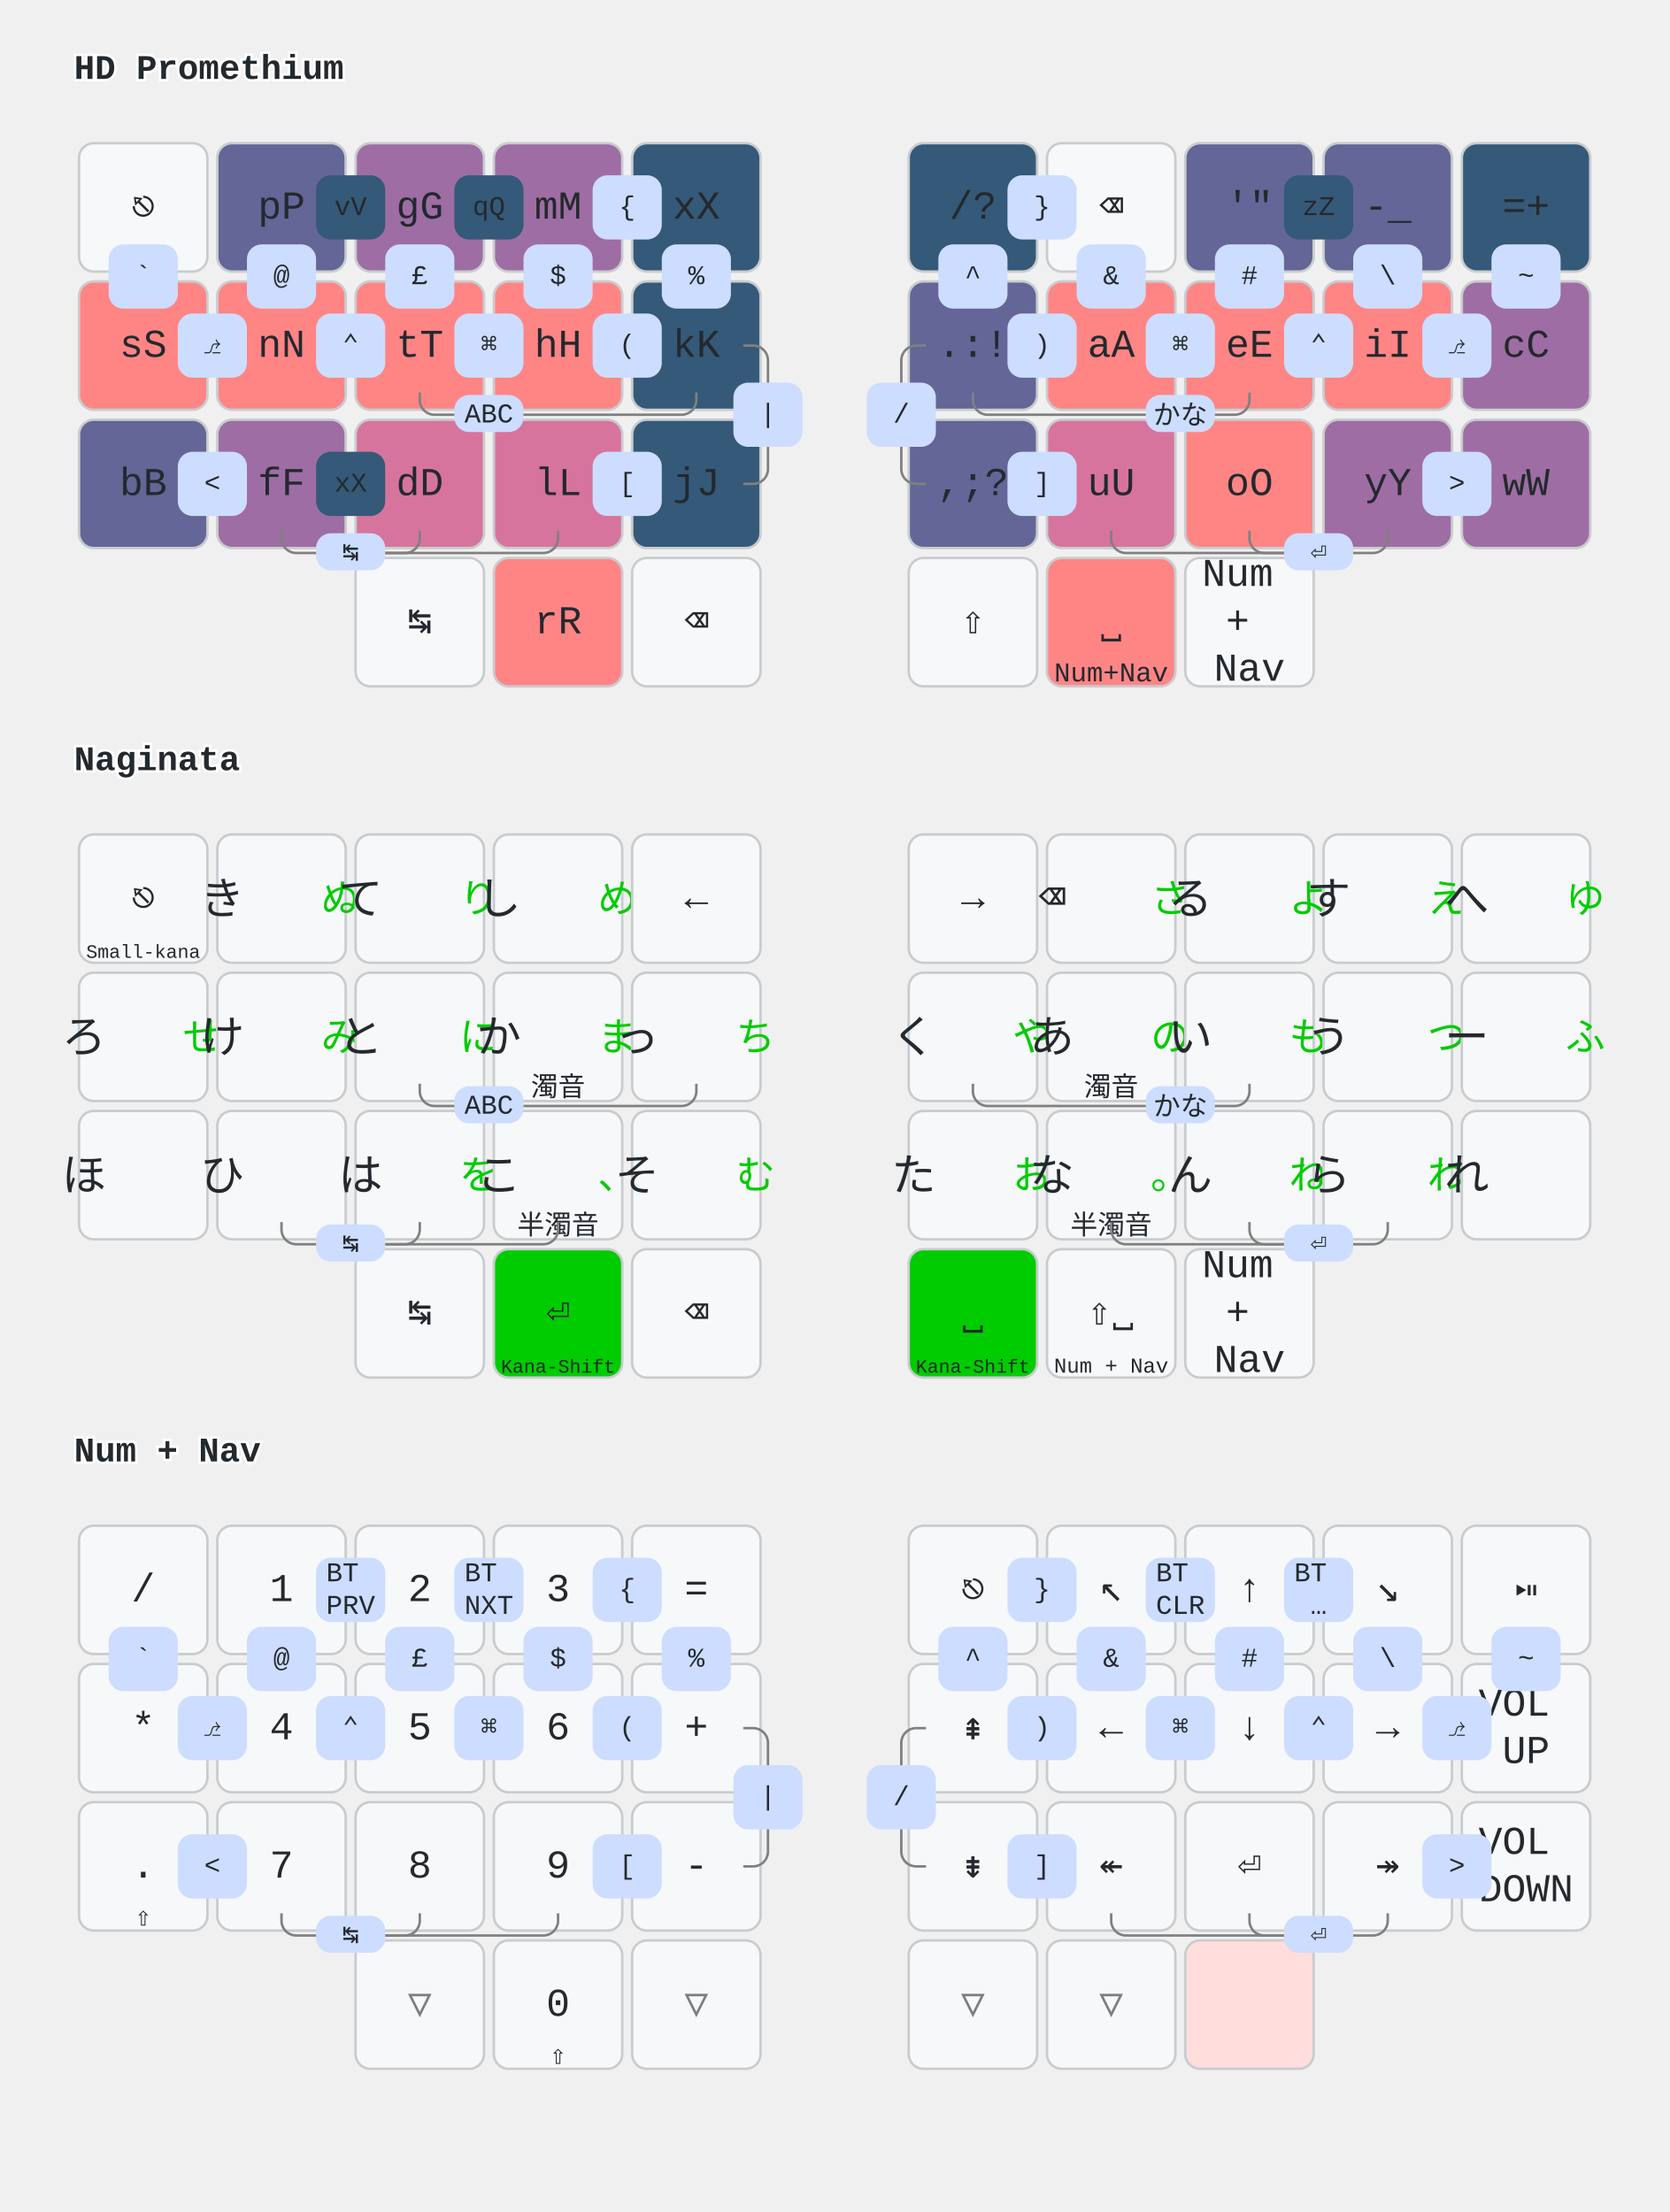
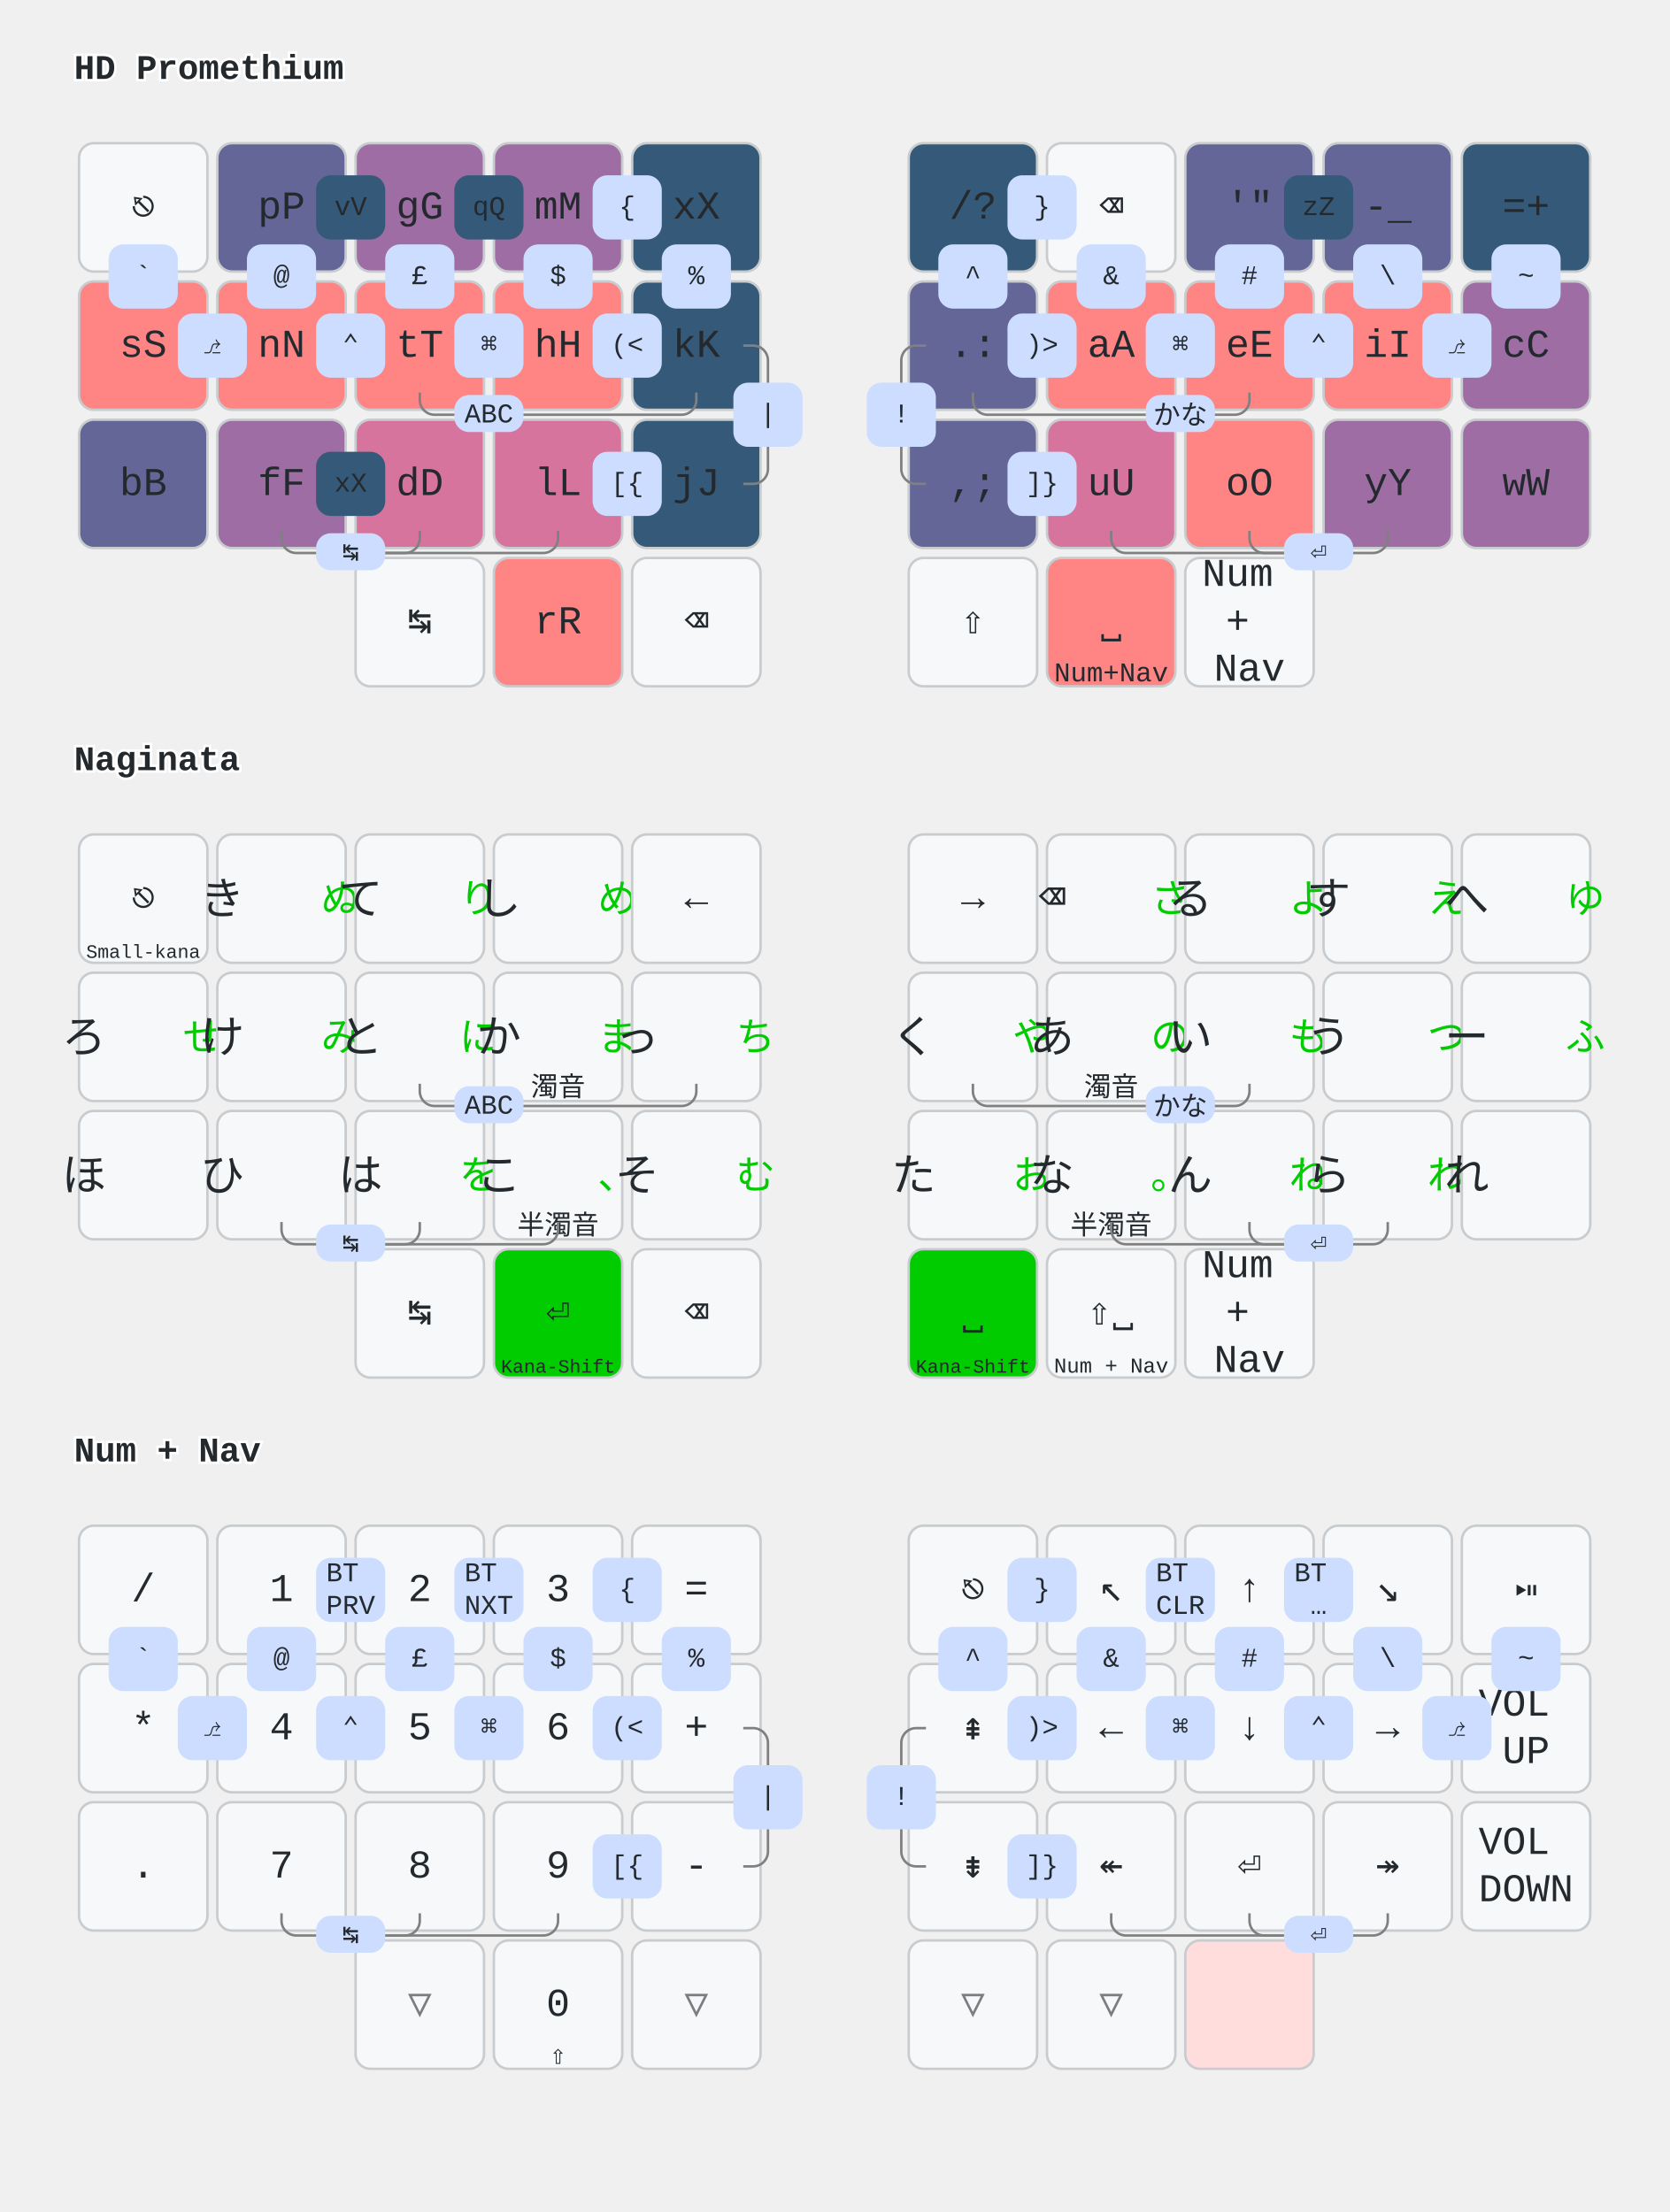
<svg xmlns="http://www.w3.org/2000/svg" width="676" height="896" viewBox="0 0 676 896" class="keymap">
  <style>/* inherit to force styles through use tags*/
svg path {
    fill: inherit;
}
/* font and background color specifications */
svg.keymap {
    font-family: SFMono-Regular,Consolas,Liberation Mono,Menlo,monospace;
    font-size: 14px;
    font-kerning: normal;
    text-rendering: optimizeLegibility;
    fill: #24292e;
}

/* default key styling */
rect.key {
    fill: #f6f8fa;
    stroke: #c9cccf;
    stroke-width: 1;
}

/* color accent for combo boxes */
rect.combo {
    fill: #cdf;
}

/* color accent for held keys */
rect.held, rect.combo.held {
    fill: #fdd;
}

/* color accent for ghost (optional) keys */
rect.ghost, rect.combo.ghost {
    stroke-dasharray: 4, 4;
    stroke-width: 2;
}

text {
    text-anchor: middle;
    dominant-baseline: middle;
}

/* styling for layer labels */
text.label {
    font-weight: bold;
    text-anchor: start;
    stroke: white;
    stroke-width: 2;
    paint-order: stroke;
}

text.tap {
    font-size: 16px;
}

/* styling for combo tap, and key hold/shifted label text */
text.combo, text.hold, text.shifted {
    font-size: 11px;
}

text.hold {
    text-anchor: middle;
    dominant-baseline: auto;
}

text.shifted {
    text-anchor: middle;
    dominant-baseline: hanging;
}

/* styling for hold/shifted label text in combo box */
text.combo.hold, text.combo.shifted {
    font-size: 8px;
}

/* lighter symbol for transparent keys */
text.trans {
    fill: #7b7e81;
}

/* styling for combo dendrons */
path.combo {
    stroke-width: 1;
    stroke: gray;
    fill: none;
}

/* Start Tabler Icons Cleanup */
/* cannot use height/width with glyphs */
.icon-tabler &gt; path {
    fill: inherit;
    stroke: inherit;
}
/* hide tabler's default box */
.icon-tabler &gt; path[stroke="none"][fill="none"] {
    visibility: collapse;
}

rect.low {
    fill: #355978;
}
rect.medium-low {
    fill: #636696;
}
rect.medium {
    fill: #9E6DA4;
}
rect.medium-high {
    fill: #D7749D;
}
rect.high {
    fill: #FF8585;
}

/* green styling for Naginata kana-shift */
rect.kshift {
    fill: #00CC00;
}
text.left {
    font-size: 18px;
    translate: 16px 7px;
}
text.right {
    fill: #00CC00;
    font-size: 16px;
    translate: -16px -10px;
}
</style>
  <g transform="translate(30, 0)" class="layer-HD Promethium">
    <text x="0" y="28" class="label" id="HD-Promethium">HD Promethium</text>
    <g transform="translate(0, 56)">
      <g transform="translate(28, 28)" class="key keypos-0">
        <rect rx="6" ry="6" x="-26" y="-26" width="52" height="52" class="key" />
        <text x="0" y="0" class="key tap">⎋</text>
      </g>
      <g transform="translate(84, 28)" class="key medium-low keypos-1">
        <rect rx="6" ry="6" x="-26" y="-26" width="52" height="52" class="key medium-low" />
        <text x="0" y="0" class="key medium-low tap">pP</text>
      </g>
      <g transform="translate(140, 28)" class="key medium keypos-2">
        <rect rx="6" ry="6" x="-26" y="-26" width="52" height="52" class="key medium" />
        <text x="0" y="0" class="key medium tap">gG</text>
      </g>
      <g transform="translate(196, 28)" class="key medium keypos-3">
        <rect rx="6" ry="6" x="-26" y="-26" width="52" height="52" class="key medium" />
        <text x="0" y="0" class="key medium tap">mM</text>
      </g>
      <g transform="translate(252, 28)" class="key low keypos-4">
        <rect rx="6" ry="6" x="-26" y="-26" width="52" height="52" class="key low" />
        <text x="0" y="0" class="key low tap">xX</text>
      </g>
      <g transform="translate(364, 28)" class="key low keypos-5">
        <rect rx="6" ry="6" x="-26" y="-26" width="52" height="52" class="key low" />
        <text x="0" y="0" class="key low tap">/?</text>
      </g>
      <g transform="translate(420, 28)" class="key keypos-6">
        <rect rx="6" ry="6" x="-26" y="-26" width="52" height="52" class="key" />
        <text x="0" y="0" class="key tap">⌫</text>
      </g>
      <g transform="translate(476, 28)" class="key medium-low keypos-7">
        <rect rx="6" ry="6" x="-26" y="-26" width="52" height="52" class="key medium-low" />
        <text x="0" y="0" class="key medium-low tap">'"</text>
      </g>
      <g transform="translate(532, 28)" class="key medium-low keypos-8">
        <rect rx="6" ry="6" x="-26" y="-26" width="52" height="52" class="key medium-low" />
        <text x="0" y="0" class="key medium-low tap">-_</text>
      </g>
      <g transform="translate(588, 28)" class="key low keypos-9">
        <rect rx="6" ry="6" x="-26" y="-26" width="52" height="52" class="key low" />
        <text x="0" y="0" class="key low tap">=+</text>
      </g>
      <g transform="translate(28, 84)" class="key high keypos-10">
        <rect rx="6" ry="6" x="-26" y="-26" width="52" height="52" class="key high" />
        <text x="0" y="0" class="key high tap">sS</text>
      </g>
      <g transform="translate(84, 84)" class="key high keypos-11">
        <rect rx="6" ry="6" x="-26" y="-26" width="52" height="52" class="key high" />
        <text x="0" y="0" class="key high tap">nN</text>
      </g>
      <g transform="translate(140, 84)" class="key high keypos-12">
        <rect rx="6" ry="6" x="-26" y="-26" width="52" height="52" class="key high" />
        <text x="0" y="0" class="key high tap">tT</text>
      </g>
      <g transform="translate(196, 84)" class="key high keypos-13">
        <rect rx="6" ry="6" x="-26" y="-26" width="52" height="52" class="key high" />
        <text x="0" y="0" class="key high tap">hH</text>
      </g>
      <g transform="translate(252, 84)" class="key low keypos-14">
        <rect rx="6" ry="6" x="-26" y="-26" width="52" height="52" class="key low" />
        <text x="0" y="0" class="key low tap">kK</text>
      </g>
      <g transform="translate(364, 84)" class="key medium-low keypos-15">
        <rect rx="6" ry="6" x="-26" y="-26" width="52" height="52" class="key medium-low" />
-         <text x="0" y="0" class="key medium-low tap">.:!</text>
+         <text x="0" y="0" class="key medium-low tap">.:</text>
      </g>
      <g transform="translate(420, 84)" class="key high keypos-16">
        <rect rx="6" ry="6" x="-26" y="-26" width="52" height="52" class="key high" />
        <text x="0" y="0" class="key high tap">aA</text>
      </g>
      <g transform="translate(476, 84)" class="key high keypos-17">
        <rect rx="6" ry="6" x="-26" y="-26" width="52" height="52" class="key high" />
        <text x="0" y="0" class="key high tap">eE</text>
      </g>
      <g transform="translate(532, 84)" class="key high keypos-18">
        <rect rx="6" ry="6" x="-26" y="-26" width="52" height="52" class="key high" />
        <text x="0" y="0" class="key high tap">iI</text>
      </g>
      <g transform="translate(588, 84)" class="key medium keypos-19">
        <rect rx="6" ry="6" x="-26" y="-26" width="52" height="52" class="key medium" />
        <text x="0" y="0" class="key medium tap">cC</text>
      </g>
      <g transform="translate(28, 140)" class="key medium-low keypos-20">
        <rect rx="6" ry="6" x="-26" y="-26" width="52" height="52" class="key medium-low" />
        <text x="0" y="0" class="key medium-low tap">bB</text>
      </g>
      <g transform="translate(84, 140)" class="key medium keypos-21">
        <rect rx="6" ry="6" x="-26" y="-26" width="52" height="52" class="key medium" />
        <text x="0" y="0" class="key medium tap">fF</text>
      </g>
      <g transform="translate(140, 140)" class="key medium-high keypos-22">
        <rect rx="6" ry="6" x="-26" y="-26" width="52" height="52" class="key medium-high" />
        <text x="0" y="0" class="key medium-high tap">dD</text>
      </g>
      <g transform="translate(196, 140)" class="key medium-high keypos-23">
        <rect rx="6" ry="6" x="-26" y="-26" width="52" height="52" class="key medium-high" />
        <text x="0" y="0" class="key medium-high tap">lL</text>
      </g>
      <g transform="translate(252, 140)" class="key low keypos-24">
        <rect rx="6" ry="6" x="-26" y="-26" width="52" height="52" class="key low" />
        <text x="0" y="0" class="key low tap">jJ</text>
      </g>
      <g transform="translate(364, 140)" class="key medium-low keypos-25">
        <rect rx="6" ry="6" x="-26" y="-26" width="52" height="52" class="key medium-low" />
-         <text x="0" y="0" class="key medium-low tap">,;?</text>
+         <text x="0" y="0" class="key medium-low tap">,;</text>
      </g>
      <g transform="translate(420, 140)" class="key medium-high keypos-26">
        <rect rx="6" ry="6" x="-26" y="-26" width="52" height="52" class="key medium-high" />
        <text x="0" y="0" class="key medium-high tap">uU</text>
      </g>
      <g transform="translate(476, 140)" class="key high keypos-27">
        <rect rx="6" ry="6" x="-26" y="-26" width="52" height="52" class="key high" />
        <text x="0" y="0" class="key high tap">oO</text>
      </g>
      <g transform="translate(532, 140)" class="key medium keypos-28">
        <rect rx="6" ry="6" x="-26" y="-26" width="52" height="52" class="key medium" />
        <text x="0" y="0" class="key medium tap">yY</text>
      </g>
      <g transform="translate(588, 140)" class="key medium keypos-29">
        <rect rx="6" ry="6" x="-26" y="-26" width="52" height="52" class="key medium" />
        <text x="0" y="0" class="key medium tap">wW</text>
      </g>
      <g transform="translate(140, 196)" class="key keypos-30">
        <rect rx="6" ry="6" x="-26" y="-26" width="52" height="52" class="key" />
        <text x="0" y="0" class="key tap">↹</text>
      </g>
      <g transform="translate(196, 196)" class="key high keypos-31">
        <rect rx="6" ry="6" x="-26" y="-26" width="52" height="52" class="key high" />
        <text x="0" y="0" class="key high tap">rR</text>
      </g>
      <g transform="translate(252, 196)" class="key keypos-32">
        <rect rx="6" ry="6" x="-26" y="-26" width="52" height="52" class="key" />
        <text x="0" y="0" class="key tap">⌫</text>
      </g>
      <g transform="translate(364, 196)" class="key keypos-33">
        <rect rx="6" ry="6" x="-26" y="-26" width="52" height="52" class="key" />
        <text x="0" y="0" class="key tap">⇧</text>
      </g>
      <g transform="translate(420, 196)" class="key high keypos-34">
        <rect rx="6" ry="6" x="-26" y="-26" width="52" height="52" class="key high" />
        <text x="0" y="0" class="key high tap">⎵</text>
        <text x="0" y="24" class="key high hold">Num+Nav</text>
      </g>
      <g transform="translate(476, 196)" class="key keypos-35">
        <rect rx="6" ry="6" x="-26" y="-26" width="52" height="52" class="key" />
        <a href="#Num--Nav">
          <text x="0" y="0" class="key tap layer-activator">
            <tspan x="0" dy="-1.2em">Num</tspan>
            <tspan x="0" dy="1.2em">+</tspan>
            <tspan x="0" dy="1.2em">Nav</tspan>
          </text>
        </a>
      </g>
      <g class="combo combopos-2">
        <path d="M448,112 h-78 a6.0,6.0 0 0 1 -6.0,-6.0 v-3" class="combo" />
        <path d="M448,112 h22 a6.0,6.0 0 0 0 6.0,-6.0 v-3" class="combo" />
        <rect rx="6" ry="6" x="434" y="104" width="28" height="15" class="combo" />
        <text x="448" y="112" class="combo tap">かな</text>
      </g>
      <g class="combo combopos-3">
        <path d="M168,112 h78 a6.0,6.0 0 0 0 6.0,-6.0 v-3" class="combo" />
        <path d="M168,112 h-22 a6.0,6.0 0 0 1 -6.0,-6.0 v-3" class="combo" />
        <rect rx="6" ry="6" x="154" y="104" width="28" height="15" class="combo" />
        <text x="168" y="112" class="combo tap">ABC</text>
      </g>
      <g class="combo combopos-4">
        <path d="M112,168 h78 a6.0,6.0 0 0 0 6.0,-6.0 v-3" class="combo" />
        <path d="M112,168 h22 a6.0,6.0 0 0 0 6.0,-6.0 v-3" class="combo" />
        <path d="M112,168 h-22 a6.0,6.0 0 0 1 -6.0,-6.0 v-3" class="combo" />
        <rect rx="6" ry="6" x="98" y="160" width="28" height="15" class="combo" />
        <text x="112" y="168" class="combo tap">↹</text>
      </g>
      <g class="combo combopos-5">
        <path d="M504,168 h-78 a6.0,6.0 0 0 1 -6.0,-6.0 v-3" class="combo" />
        <path d="M504,168 h-22 a6.0,6.0 0 0 1 -6.0,-6.0 v-3" class="combo" />
        <path d="M504,168 h22 a6.0,6.0 0 0 0 6.0,-6.0 v-3" class="combo" />
        <rect rx="6" ry="6" x="490" y="160" width="28" height="15" class="combo" />
        <text x="504" y="168" class="combo tap">⏎</text>
      </g>
      <g class="combo combopos-6">
        <rect rx="6" ry="6" x="42" y="71" width="28" height="26" class="combo" />
        <text x="56" y="84" class="combo tap">⎇</text>
      </g>
      <g class="combo combopos-7">
        <rect rx="6" ry="6" x="98" y="71" width="28" height="26" class="combo" />
        <text x="112" y="84" class="combo tap">⌃</text>
      </g>
      <g class="combo combopos-8">
        <rect rx="6" ry="6" x="154" y="71" width="28" height="26" class="combo" />
        <text x="168" y="84" class="combo tap">⌘</text>
      </g>
      <g class="combo combopos-9">
        <rect rx="6" ry="6" x="546" y="71" width="28" height="26" class="combo" />
        <text x="560" y="84" class="combo tap">⎇</text>
      </g>
      <g class="combo combopos-10">
        <rect rx="6" ry="6" x="490" y="71" width="28" height="26" class="combo" />
        <text x="504" y="84" class="combo tap">⌃</text>
      </g>
      <g class="combo combopos-11">
        <rect rx="6" ry="6" x="434" y="71" width="28" height="26" class="combo" />
        <text x="448" y="84" class="combo tap">⌘</text>
      </g>
      <g class="combo low combopos-12">
        <rect rx="6" ry="6" x="154" y="15" width="28" height="26" class="combo low" />
        <text x="168" y="28" class="combo low tap">qQ</text>
      </g>
      <g class="combo low combopos-13">
        <rect rx="6" ry="6" x="490" y="15" width="28" height="26" class="combo low" />
        <text x="504" y="28" class="combo low tap">zZ</text>
      </g>
      <g class="combo low combopos-14">
        <rect rx="6" ry="6" x="98" y="15" width="28" height="26" class="combo low" />
        <text x="112" y="28" class="combo low tap">vV</text>
      </g>
      <g class="combo low combopos-15">
        <rect rx="6" ry="6" x="98" y="127" width="28" height="26" class="combo low" />
        <text x="112" y="140" class="combo low tap">xX</text>
      </g>
      <g class="combo combopos-16">
        <rect rx="6" ry="6" x="14" y="43" width="28" height="26" class="combo" />
        <text x="28" y="56" class="combo tap">`</text>
      </g>
      <g class="combo combopos-17">
        <rect rx="6" ry="6" x="70" y="43" width="28" height="26" class="combo" />
        <text x="84" y="56" class="combo tap">@</text>
      </g>
      <g class="combo combopos-18">
        <rect rx="6" ry="6" x="126" y="43" width="28" height="26" class="combo" />
        <text x="140" y="56" class="combo tap">£</text>
      </g>
      <g class="combo combopos-19">
        <rect rx="6" ry="6" x="182" y="43" width="28" height="26" class="combo" />
        <text x="196" y="56" class="combo tap">$</text>
      </g>
      <g class="combo combopos-20">
        <rect rx="6" ry="6" x="238" y="43" width="28" height="26" class="combo" />
        <text x="252" y="56" class="combo tap">%</text>
      </g>
      <g class="combo combopos-21">
        <path d="M281,112 v-22 a6.0,6.0 0 0 0 -6.0,-6.0 h-4" class="combo" />
        <path d="M281,112 v22 a6.0,6.0 0 0 1 -6.0,6.0 h-4" class="combo" />
        <rect rx="6" ry="6" x="267" y="99" width="28" height="26" class="combo" />
        <text x="281" y="112" class="combo tap">|</text>
      </g>
      <g class="combo combopos-22">
        <path d="M335,112 v-22 a6.0,6.0 0 0 1 6.0,-6.0 h4" class="combo" />
        <path d="M335,112 v22 a6.0,6.0 0 0 0 6.0,6.0 h4" class="combo" />
        <rect rx="6" ry="6" x="321" y="99" width="28" height="26" class="combo" />
-         <text x="335" y="112" class="combo tap">/</text>
+         <text x="335" y="112" class="combo tap">!</text>
      </g>
      <g class="combo combopos-23">
        <rect rx="6" ry="6" x="350" y="43" width="28" height="26" class="combo" />
        <text x="364" y="56" class="combo tap">^</text>
      </g>
      <g class="combo combopos-24">
        <rect rx="6" ry="6" x="406" y="43" width="28" height="26" class="combo" />
        <text x="420" y="56" class="combo tap">&amp;</text>
      </g>
      <g class="combo combopos-25">
        <rect rx="6" ry="6" x="462" y="43" width="28" height="26" class="combo" />
        <text x="476" y="56" class="combo tap">#</text>
      </g>
      <g class="combo combopos-26">
        <rect rx="6" ry="6" x="518" y="43" width="28" height="26" class="combo" />
        <text x="532" y="56" class="combo tap">\</text>
      </g>
      <g class="combo combopos-27">
        <rect rx="6" ry="6" x="574" y="43" width="28" height="26" class="combo" />
        <text x="588" y="56" class="combo tap">~</text>
      </g>
      <g class="combo combopos-28">
        <rect rx="6" ry="6" x="210" y="15" width="28" height="26" class="combo" />
        <text x="224" y="28" class="combo tap">{</text>
      </g>
      <g class="combo combopos-29">
        <rect rx="6" ry="6" x="378" y="15" width="28" height="26" class="combo" />
        <text x="392" y="28" class="combo tap">}</text>
      </g>
      <g class="combo combopos-30">
        <rect rx="6" ry="6" x="210" y="71" width="28" height="26" class="combo" />
-         <text x="224" y="84" class="combo tap">(</text>
+         <text x="224" y="84" class="combo tap">(&lt;</text>
      </g>
      <g class="combo combopos-31">
        <rect rx="6" ry="6" x="378" y="71" width="28" height="26" class="combo" />
-         <text x="392" y="84" class="combo tap">)</text>
+         <text x="392" y="84" class="combo tap">)&gt;</text>
      </g>
      <g class="combo combopos-32">
        <rect rx="6" ry="6" x="210" y="127" width="28" height="26" class="combo" />
-         <text x="224" y="140" class="combo tap">[</text>
+         <text x="224" y="140" class="combo tap">[{</text>
      </g>
      <g class="combo combopos-33">
        <rect rx="6" ry="6" x="378" y="127" width="28" height="26" class="combo" />
-         <text x="392" y="140" class="combo tap">]</text>
-       </g>
-       <g class="combo combopos-34">
-         <rect rx="6" ry="6" x="42" y="127" width="28" height="26" class="combo" />
-         <text x="56" y="140" class="combo tap">&lt;</text>
-       </g>
-       <g class="combo combopos-35">
-         <rect rx="6" ry="6" x="546" y="127" width="28" height="26" class="combo" />
-         <text x="560" y="140" class="combo tap">&gt;</text>
+         <text x="392" y="140" class="combo tap">]}</text>
      </g>
    </g>
  </g>
  <g transform="translate(30, 280)" class="layer-Naginata">
    <text x="0" y="28" class="label" id="Naginata">Naginata</text>
    <g transform="translate(0, 56)">
      <g transform="translate(28, 28)" class="key keypos-0">
        <rect rx="6" ry="6" x="-26" y="-26" width="52" height="52" class="key" />
        <text x="0" y="0" class="key tap">⎋</text>
        <text x="0" y="24" class="key hold">
          <tspan style="font-size: 70%">Small-kana</tspan>
        </text>
      </g>
      <g transform="translate(84, 28)" class="key keypos-1">
        <rect rx="6" ry="6" x="-26" y="-26" width="52" height="52" class="key" />
        <text x="-24" y="0" class="key left">き</text>
        <text x="24" y="0" class="key right">ぬ</text>
      </g>
      <g transform="translate(140, 28)" class="key keypos-2">
        <rect rx="6" ry="6" x="-26" y="-26" width="52" height="52" class="key" />
        <text x="-24" y="0" class="key left">て</text>
        <text x="24" y="0" class="key right">り</text>
      </g>
      <g transform="translate(196, 28)" class="key keypos-3">
        <rect rx="6" ry="6" x="-26" y="-26" width="52" height="52" class="key" />
        <text x="-24" y="0" class="key left">し</text>
        <text x="24" y="0" class="key right">め</text>
      </g>
      <g transform="translate(252, 28)" class="key keypos-4">
        <rect rx="6" ry="6" x="-26" y="-26" width="52" height="52" class="key" />
        <text x="0" y="0" class="key tap">←</text>
      </g>
      <g transform="translate(364, 28)" class="key keypos-5">
        <rect rx="6" ry="6" x="-26" y="-26" width="52" height="52" class="key" />
        <text x="0" y="0" class="key tap">→</text>
      </g>
      <g transform="translate(420, 28)" class="key keypos-6">
        <rect rx="6" ry="6" x="-26" y="-26" width="52" height="52" class="key" />
        <text x="-24" y="0" class="key left">⌫</text>
        <text x="24" y="0" class="key right">さ</text>
      </g>
      <g transform="translate(476, 28)" class="key keypos-7">
        <rect rx="6" ry="6" x="-26" y="-26" width="52" height="52" class="key" />
        <text x="-24" y="0" class="key left">る</text>
        <text x="24" y="0" class="key right">よ</text>
      </g>
      <g transform="translate(532, 28)" class="key keypos-8">
        <rect rx="6" ry="6" x="-26" y="-26" width="52" height="52" class="key" />
        <text x="-24" y="0" class="key left">す</text>
        <text x="24" y="0" class="key right">え</text>
      </g>
      <g transform="translate(588, 28)" class="key keypos-9">
        <rect rx="6" ry="6" x="-26" y="-26" width="52" height="52" class="key" />
        <text x="-24" y="0" class="key left">へ</text>
        <text x="24" y="0" class="key right">ゆ</text>
      </g>
      <g transform="translate(28, 84)" class="key keypos-10">
        <rect rx="6" ry="6" x="-26" y="-26" width="52" height="52" class="key" />
        <text x="-24" y="0" class="key left">ろ</text>
        <text x="24" y="0" class="key right">せ</text>
      </g>
      <g transform="translate(84, 84)" class="key keypos-11">
        <rect rx="6" ry="6" x="-26" y="-26" width="52" height="52" class="key" />
        <text x="-24" y="0" class="key left">け</text>
        <text x="24" y="0" class="key right">み</text>
      </g>
      <g transform="translate(140, 84)" class="key keypos-12">
        <rect rx="6" ry="6" x="-26" y="-26" width="52" height="52" class="key" />
        <text x="-24" y="0" class="key left">と</text>
        <text x="24" y="0" class="key right">に</text>
      </g>
      <g transform="translate(196, 84)" class="key keypos-13">
        <rect rx="6" ry="6" x="-26" y="-26" width="52" height="52" class="key" />
        <text x="0" y="24" class="key hold">濁音</text>
        <text x="-24" y="0" class="key left">か</text>
        <text x="24" y="0" class="key right">ま</text>
      </g>
      <g transform="translate(252, 84)" class="key keypos-14">
        <rect rx="6" ry="6" x="-26" y="-26" width="52" height="52" class="key" />
        <text x="-24" y="0" class="key left">っ</text>
        <text x="24" y="0" class="key right">ち</text>
      </g>
      <g transform="translate(364, 84)" class="key keypos-15">
        <rect rx="6" ry="6" x="-26" y="-26" width="52" height="52" class="key" />
        <text x="-24" y="0" class="key left">く</text>
        <text x="24" y="0" class="key right">や</text>
      </g>
      <g transform="translate(420, 84)" class="key keypos-16">
        <rect rx="6" ry="6" x="-26" y="-26" width="52" height="52" class="key" />
        <text x="0" y="24" class="key hold">濁音</text>
        <text x="-24" y="0" class="key left">あ</text>
        <text x="24" y="0" class="key right">の</text>
      </g>
      <g transform="translate(476, 84)" class="key keypos-17">
        <rect rx="6" ry="6" x="-26" y="-26" width="52" height="52" class="key" />
        <text x="-24" y="0" class="key left">い</text>
        <text x="24" y="0" class="key right">も</text>
      </g>
      <g transform="translate(532, 84)" class="key keypos-18">
        <rect rx="6" ry="6" x="-26" y="-26" width="52" height="52" class="key" />
        <text x="-24" y="0" class="key left">う</text>
        <text x="24" y="0" class="key right">つ</text>
      </g>
      <g transform="translate(588, 84)" class="key keypos-19">
        <rect rx="6" ry="6" x="-26" y="-26" width="52" height="52" class="key" />
        <text x="-24" y="0" class="key left">ー</text>
        <text x="24" y="0" class="key right">ふ</text>
      </g>
      <g transform="translate(28, 140)" class="key keypos-20">
        <rect rx="6" ry="6" x="-26" y="-26" width="52" height="52" class="key" />
        <text x="-24" y="0" class="key left">ほ</text>
      </g>
      <g transform="translate(84, 140)" class="key keypos-21">
        <rect rx="6" ry="6" x="-26" y="-26" width="52" height="52" class="key" />
        <text x="-24" y="0" class="key left">ひ</text>
      </g>
      <g transform="translate(140, 140)" class="key keypos-22">
        <rect rx="6" ry="6" x="-26" y="-26" width="52" height="52" class="key" />
        <text x="-24" y="0" class="key left">は</text>
        <text x="24" y="0" class="key right">を</text>
      </g>
      <g transform="translate(196, 140)" class="key keypos-23">
        <rect rx="6" ry="6" x="-26" y="-26" width="52" height="52" class="key" />
        <text x="0" y="24" class="key hold">半濁音</text>
        <text x="-24" y="0" class="key left">こ</text>
        <text x="24" y="0" class="key right">、</text>
      </g>
      <g transform="translate(252, 140)" class="key keypos-24">
        <rect rx="6" ry="6" x="-26" y="-26" width="52" height="52" class="key" />
        <text x="-24" y="0" class="key left">そ</text>
        <text x="24" y="0" class="key right">む</text>
      </g>
      <g transform="translate(364, 140)" class="key keypos-25">
        <rect rx="6" ry="6" x="-26" y="-26" width="52" height="52" class="key" />
        <text x="-24" y="0" class="key left">た</text>
        <text x="24" y="0" class="key right">お</text>
      </g>
      <g transform="translate(420, 140)" class="key keypos-26">
        <rect rx="6" ry="6" x="-26" y="-26" width="52" height="52" class="key" />
        <text x="0" y="24" class="key hold">半濁音</text>
        <text x="-24" y="0" class="key left">な</text>
        <text x="24" y="0" class="key right">。</text>
      </g>
      <g transform="translate(476, 140)" class="key keypos-27">
        <rect rx="6" ry="6" x="-26" y="-26" width="52" height="52" class="key" />
        <text x="-24" y="0" class="key left">ん</text>
        <text x="24" y="0" class="key right">ね</text>
      </g>
      <g transform="translate(532, 140)" class="key keypos-28">
        <rect rx="6" ry="6" x="-26" y="-26" width="52" height="52" class="key" />
        <text x="-24" y="0" class="key left">ら</text>
        <text x="24" y="0" class="key right">わ</text>
      </g>
      <g transform="translate(588, 140)" class="key keypos-29">
        <rect rx="6" ry="6" x="-26" y="-26" width="52" height="52" class="key" />
        <text x="-24" y="0" class="key left">れ</text>
      </g>
      <g transform="translate(140, 196)" class="key keypos-30">
        <rect rx="6" ry="6" x="-26" y="-26" width="52" height="52" class="key" />
        <text x="0" y="0" class="key tap">↹</text>
      </g>
      <g transform="translate(196, 196)" class="key kshift keypos-31">
        <rect rx="6" ry="6" x="-26" y="-26" width="52" height="52" class="key kshift" />
        <text x="0" y="0" class="key kshift tap">⏎</text>
        <text x="0" y="24" class="key kshift hold">
          <tspan style="font-size: 70%">Kana-Shift</tspan>
        </text>
      </g>
      <g transform="translate(252, 196)" class="key keypos-32">
        <rect rx="6" ry="6" x="-26" y="-26" width="52" height="52" class="key" />
        <text x="0" y="0" class="key tap">⌫</text>
      </g>
      <g transform="translate(364, 196)" class="key kshift keypos-33">
        <rect rx="6" ry="6" x="-26" y="-26" width="52" height="52" class="key kshift" />
        <text x="0" y="0" class="key kshift tap">⎵</text>
        <text x="0" y="24" class="key kshift hold">
          <tspan style="font-size: 70%">Kana-Shift</tspan>
        </text>
      </g>
      <g transform="translate(420, 196)" class="key keypos-34">
        <rect rx="6" ry="6" x="-26" y="-26" width="52" height="52" class="key" />
        <text x="0" y="0" class="key tap">⇧⎵</text>
        <a href="#Num--Nav">
          <text x="0" y="24" class="key hold layer-activator">
            <tspan style="font-size: 78%">Num + Nav</tspan>
          </text>
        </a>
      </g>
      <g transform="translate(476, 196)" class="key keypos-35">
        <rect rx="6" ry="6" x="-26" y="-26" width="52" height="52" class="key" />
        <a href="#Num--Nav">
          <text x="0" y="0" class="key tap layer-activator">
            <tspan x="0" dy="-1.2em">Num</tspan>
            <tspan x="0" dy="1.2em">+</tspan>
            <tspan x="0" dy="1.2em">Nav</tspan>
          </text>
        </a>
      </g>
      <g class="combo combopos-0">
        <path d="M448,112 h-78 a6.0,6.0 0 0 1 -6.0,-6.0 v-3" class="combo" />
        <path d="M448,112 h22 a6.0,6.0 0 0 0 6.0,-6.0 v-3" class="combo" />
        <rect rx="6" ry="6" x="434" y="104" width="28" height="15" class="combo" />
        <text x="448" y="112" class="combo tap">かな</text>
      </g>
      <g class="combo combopos-1">
        <path d="M168,112 h78 a6.0,6.0 0 0 0 6.0,-6.0 v-3" class="combo" />
        <path d="M168,112 h-22 a6.0,6.0 0 0 1 -6.0,-6.0 v-3" class="combo" />
        <rect rx="6" ry="6" x="154" y="104" width="28" height="15" class="combo" />
        <text x="168" y="112" class="combo tap">ABC</text>
      </g>
      <g class="combo combopos-2">
        <path d="M112,168 h78 a6.0,6.0 0 0 0 6.0,-6.0 v-3" class="combo" />
        <path d="M112,168 h22 a6.0,6.0 0 0 0 6.0,-6.0 v-3" class="combo" />
        <path d="M112,168 h-22 a6.0,6.0 0 0 1 -6.0,-6.0 v-3" class="combo" />
        <rect rx="6" ry="6" x="98" y="160" width="28" height="15" class="combo" />
        <text x="112" y="168" class="combo tap">↹</text>
      </g>
      <g class="combo combopos-3">
        <path d="M504,168 h-78 a6.0,6.0 0 0 1 -6.0,-6.0 v-3" class="combo" />
        <path d="M504,168 h-22 a6.0,6.0 0 0 1 -6.0,-6.0 v-3" class="combo" />
        <path d="M504,168 h22 a6.0,6.0 0 0 0 6.0,-6.0 v-3" class="combo" />
        <rect rx="6" ry="6" x="490" y="160" width="28" height="15" class="combo" />
        <text x="504" y="168" class="combo tap">⏎</text>
      </g>
    </g>
  </g>
  <g transform="translate(30, 560)" class="layer-Num + Nav">
    <text x="0" y="28" class="label" id="Num--Nav">Num + Nav</text>
    <g transform="translate(0, 56)">
      <g transform="translate(28, 28)" class="key keypos-0">
        <rect rx="6" ry="6" x="-26" y="-26" width="52" height="52" class="key" />
        <text x="0" y="0" class="key tap">/</text>
      </g>
      <g transform="translate(84, 28)" class="key keypos-1">
        <rect rx="6" ry="6" x="-26" y="-26" width="52" height="52" class="key" />
        <text x="0" y="0" class="key tap">1</text>
      </g>
      <g transform="translate(140, 28)" class="key keypos-2">
        <rect rx="6" ry="6" x="-26" y="-26" width="52" height="52" class="key" />
        <text x="0" y="0" class="key tap">2</text>
      </g>
      <g transform="translate(196, 28)" class="key keypos-3">
        <rect rx="6" ry="6" x="-26" y="-26" width="52" height="52" class="key" />
        <text x="0" y="0" class="key tap">3</text>
      </g>
      <g transform="translate(252, 28)" class="key keypos-4">
        <rect rx="6" ry="6" x="-26" y="-26" width="52" height="52" class="key" />
        <text x="0" y="0" class="key tap">=</text>
      </g>
      <g transform="translate(364, 28)" class="key keypos-5">
        <rect rx="6" ry="6" x="-26" y="-26" width="52" height="52" class="key" />
        <text x="0" y="0" class="key tap">⎋</text>
      </g>
      <g transform="translate(420, 28)" class="key keypos-6">
        <rect rx="6" ry="6" x="-26" y="-26" width="52" height="52" class="key" />
        <text x="0" y="0" class="key tap">↖</text>
      </g>
      <g transform="translate(476, 28)" class="key keypos-7">
        <rect rx="6" ry="6" x="-26" y="-26" width="52" height="52" class="key" />
        <text x="0" y="0" class="key tap">↑</text>
      </g>
      <g transform="translate(532, 28)" class="key keypos-8">
        <rect rx="6" ry="6" x="-26" y="-26" width="52" height="52" class="key" />
        <text x="0" y="0" class="key tap">↘</text>
      </g>
      <g transform="translate(588, 28)" class="key keypos-9">
        <rect rx="6" ry="6" x="-26" y="-26" width="52" height="52" class="key" />
        <text x="0" y="0" class="key tap">⏯</text>
      </g>
      <g transform="translate(28, 84)" class="key keypos-10">
        <rect rx="6" ry="6" x="-26" y="-26" width="52" height="52" class="key" />
        <text x="0" y="0" class="key tap">*</text>
      </g>
      <g transform="translate(84, 84)" class="key keypos-11">
        <rect rx="6" ry="6" x="-26" y="-26" width="52" height="52" class="key" />
        <text x="0" y="0" class="key tap">4</text>
      </g>
      <g transform="translate(140, 84)" class="key keypos-12">
        <rect rx="6" ry="6" x="-26" y="-26" width="52" height="52" class="key" />
        <text x="0" y="0" class="key tap">5</text>
      </g>
      <g transform="translate(196, 84)" class="key keypos-13">
        <rect rx="6" ry="6" x="-26" y="-26" width="52" height="52" class="key" />
        <text x="0" y="0" class="key tap">6</text>
      </g>
      <g transform="translate(252, 84)" class="key keypos-14">
        <rect rx="6" ry="6" x="-26" y="-26" width="52" height="52" class="key" />
        <text x="0" y="0" class="key tap">+</text>
      </g>
      <g transform="translate(364, 84)" class="key keypos-15">
        <rect rx="6" ry="6" x="-26" y="-26" width="52" height="52" class="key" />
        <text x="0" y="0" class="key tap">⇞</text>
      </g>
      <g transform="translate(420, 84)" class="key keypos-16">
        <rect rx="6" ry="6" x="-26" y="-26" width="52" height="52" class="key" />
        <text x="0" y="0" class="key tap">←</text>
      </g>
      <g transform="translate(476, 84)" class="key keypos-17">
        <rect rx="6" ry="6" x="-26" y="-26" width="52" height="52" class="key" />
        <text x="0" y="0" class="key tap">↓</text>
      </g>
      <g transform="translate(532, 84)" class="key keypos-18">
        <rect rx="6" ry="6" x="-26" y="-26" width="52" height="52" class="key" />
        <text x="0" y="0" class="key tap">→</text>
      </g>
      <g transform="translate(588, 84)" class="key keypos-19">
        <rect rx="6" ry="6" x="-26" y="-26" width="52" height="52" class="key" />
        <text x="0" y="0" class="key tap">
          <tspan x="0" dy="-0.6em">VOL</tspan>
          <tspan x="0" dy="1.2em">UP</tspan>
        </text>
      </g>
      <g transform="translate(28, 140)" class="key keypos-20">
        <rect rx="6" ry="6" x="-26" y="-26" width="52" height="52" class="key" />
        <text x="0" y="0" class="key tap">.</text>
-         <text x="0" y="24" class="key hold">⇧</text>
      </g>
      <g transform="translate(84, 140)" class="key keypos-21">
        <rect rx="6" ry="6" x="-26" y="-26" width="52" height="52" class="key" />
        <text x="0" y="0" class="key tap">7</text>
      </g>
      <g transform="translate(140, 140)" class="key keypos-22">
        <rect rx="6" ry="6" x="-26" y="-26" width="52" height="52" class="key" />
        <text x="0" y="0" class="key tap">8</text>
      </g>
      <g transform="translate(196, 140)" class="key keypos-23">
        <rect rx="6" ry="6" x="-26" y="-26" width="52" height="52" class="key" />
        <text x="0" y="0" class="key tap">9</text>
      </g>
      <g transform="translate(252, 140)" class="key keypos-24">
        <rect rx="6" ry="6" x="-26" y="-26" width="52" height="52" class="key" />
        <text x="0" y="0" class="key tap">-</text>
      </g>
      <g transform="translate(364, 140)" class="key keypos-25">
        <rect rx="6" ry="6" x="-26" y="-26" width="52" height="52" class="key" />
        <text x="0" y="0" class="key tap">⇟</text>
      </g>
      <g transform="translate(420, 140)" class="key keypos-26">
        <rect rx="6" ry="6" x="-26" y="-26" width="52" height="52" class="key" />
        <text x="0" y="0" class="key tap">↞</text>
      </g>
      <g transform="translate(476, 140)" class="key keypos-27">
        <rect rx="6" ry="6" x="-26" y="-26" width="52" height="52" class="key" />
        <text x="0" y="0" class="key tap">⏎</text>
      </g>
      <g transform="translate(532, 140)" class="key keypos-28">
        <rect rx="6" ry="6" x="-26" y="-26" width="52" height="52" class="key" />
        <text x="0" y="0" class="key tap">↠</text>
      </g>
      <g transform="translate(588, 140)" class="key keypos-29">
        <rect rx="6" ry="6" x="-26" y="-26" width="52" height="52" class="key" />
        <text x="0" y="0" class="key tap">
          <tspan x="0" dy="-0.6em">VOL</tspan>
          <tspan x="0" dy="1.2em">DOWN</tspan>
        </text>
      </g>
      <g transform="translate(140, 196)" class="key trans keypos-30">
        <rect rx="6" ry="6" x="-26" y="-26" width="52" height="52" class="key trans" />
        <text x="0" y="0" class="key trans tap">▽</text>
      </g>
      <g transform="translate(196, 196)" class="key keypos-31">
        <rect rx="6" ry="6" x="-26" y="-26" width="52" height="52" class="key" />
        <text x="0" y="0" class="key tap">0</text>
        <text x="0" y="24" class="key hold">⇧</text>
      </g>
      <g transform="translate(252, 196)" class="key trans keypos-32">
        <rect rx="6" ry="6" x="-26" y="-26" width="52" height="52" class="key trans" />
        <text x="0" y="0" class="key trans tap">▽</text>
      </g>
      <g transform="translate(364, 196)" class="key trans keypos-33">
        <rect rx="6" ry="6" x="-26" y="-26" width="52" height="52" class="key trans" />
        <text x="0" y="0" class="key trans tap">▽</text>
      </g>
      <g transform="translate(420, 196)" class="key trans keypos-34">
        <rect rx="6" ry="6" x="-26" y="-26" width="52" height="52" class="key trans" />
        <text x="0" y="0" class="key trans tap">▽</text>
      </g>
      <g transform="translate(476, 196)" class="key held keypos-35">
        <rect rx="6" ry="6" x="-26" y="-26" width="52" height="52" class="key held" />
      </g>
      <g class="combo combopos-0">
        <path d="M112,168 h78 a6.0,6.0 0 0 0 6.0,-6.0 v-3" class="combo" />
        <path d="M112,168 h22 a6.0,6.0 0 0 0 6.0,-6.0 v-3" class="combo" />
        <path d="M112,168 h-22 a6.0,6.0 0 0 1 -6.0,-6.0 v-3" class="combo" />
        <rect rx="6" ry="6" x="98" y="160" width="28" height="15" class="combo" />
        <text x="112" y="168" class="combo tap">↹</text>
      </g>
      <g class="combo combopos-1">
        <path d="M504,168 h-78 a6.0,6.0 0 0 1 -6.0,-6.0 v-3" class="combo" />
        <path d="M504,168 h-22 a6.0,6.0 0 0 1 -6.0,-6.0 v-3" class="combo" />
        <path d="M504,168 h22 a6.0,6.0 0 0 0 6.0,-6.0 v-3" class="combo" />
        <rect rx="6" ry="6" x="490" y="160" width="28" height="15" class="combo" />
        <text x="504" y="168" class="combo tap">⏎</text>
      </g>
      <g class="combo combopos-2">
        <rect rx="6" ry="6" x="42" y="71" width="28" height="26" class="combo" />
        <text x="56" y="84" class="combo tap">⎇</text>
      </g>
      <g class="combo combopos-3">
        <rect rx="6" ry="6" x="98" y="71" width="28" height="26" class="combo" />
        <text x="112" y="84" class="combo tap">⌃</text>
      </g>
      <g class="combo combopos-4">
        <rect rx="6" ry="6" x="154" y="71" width="28" height="26" class="combo" />
        <text x="168" y="84" class="combo tap">⌘</text>
      </g>
      <g class="combo combopos-5">
        <rect rx="6" ry="6" x="546" y="71" width="28" height="26" class="combo" />
        <text x="560" y="84" class="combo tap">⎇</text>
      </g>
      <g class="combo combopos-6">
        <rect rx="6" ry="6" x="490" y="71" width="28" height="26" class="combo" />
        <text x="504" y="84" class="combo tap">⌃</text>
      </g>
      <g class="combo combopos-7">
        <rect rx="6" ry="6" x="434" y="71" width="28" height="26" class="combo" />
        <text x="448" y="84" class="combo tap">⌘</text>
      </g>
      <g class="combo combopos-8">
        <rect rx="6" ry="6" x="14" y="43" width="28" height="26" class="combo" />
        <text x="28" y="56" class="combo tap">`</text>
      </g>
      <g class="combo combopos-9">
        <rect rx="6" ry="6" x="70" y="43" width="28" height="26" class="combo" />
        <text x="84" y="56" class="combo tap">@</text>
      </g>
      <g class="combo combopos-10">
        <rect rx="6" ry="6" x="126" y="43" width="28" height="26" class="combo" />
        <text x="140" y="56" class="combo tap">£</text>
      </g>
      <g class="combo combopos-11">
        <rect rx="6" ry="6" x="182" y="43" width="28" height="26" class="combo" />
        <text x="196" y="56" class="combo tap">$</text>
      </g>
      <g class="combo combopos-12">
        <rect rx="6" ry="6" x="238" y="43" width="28" height="26" class="combo" />
        <text x="252" y="56" class="combo tap">%</text>
      </g>
      <g class="combo combopos-13">
        <path d="M281,112 v-22 a6.0,6.0 0 0 0 -6.0,-6.0 h-4" class="combo" />
        <path d="M281,112 v22 a6.0,6.0 0 0 1 -6.0,6.0 h-4" class="combo" />
        <rect rx="6" ry="6" x="267" y="99" width="28" height="26" class="combo" />
        <text x="281" y="112" class="combo tap">|</text>
      </g>
      <g class="combo combopos-14">
        <path d="M335,112 v-22 a6.0,6.0 0 0 1 6.0,-6.0 h4" class="combo" />
        <path d="M335,112 v22 a6.0,6.0 0 0 0 6.0,6.0 h4" class="combo" />
        <rect rx="6" ry="6" x="321" y="99" width="28" height="26" class="combo" />
-         <text x="335" y="112" class="combo tap">/</text>
+         <text x="335" y="112" class="combo tap">!</text>
      </g>
      <g class="combo combopos-15">
        <rect rx="6" ry="6" x="350" y="43" width="28" height="26" class="combo" />
        <text x="364" y="56" class="combo tap">^</text>
      </g>
      <g class="combo combopos-16">
        <rect rx="6" ry="6" x="406" y="43" width="28" height="26" class="combo" />
        <text x="420" y="56" class="combo tap">&amp;</text>
      </g>
      <g class="combo combopos-17">
        <rect rx="6" ry="6" x="462" y="43" width="28" height="26" class="combo" />
        <text x="476" y="56" class="combo tap">#</text>
      </g>
      <g class="combo combopos-18">
        <rect rx="6" ry="6" x="518" y="43" width="28" height="26" class="combo" />
        <text x="532" y="56" class="combo tap">\</text>
      </g>
      <g class="combo combopos-19">
        <rect rx="6" ry="6" x="574" y="43" width="28" height="26" class="combo" />
        <text x="588" y="56" class="combo tap">~</text>
      </g>
      <g class="combo combopos-20">
        <rect rx="6" ry="6" x="210" y="15" width="28" height="26" class="combo" />
        <text x="224" y="28" class="combo tap">{</text>
      </g>
      <g class="combo combopos-21">
        <rect rx="6" ry="6" x="378" y="15" width="28" height="26" class="combo" />
        <text x="392" y="28" class="combo tap">}</text>
      </g>
      <g class="combo combopos-22">
        <rect rx="6" ry="6" x="210" y="71" width="28" height="26" class="combo" />
-         <text x="224" y="84" class="combo tap">(</text>
+         <text x="224" y="84" class="combo tap">(&lt;</text>
      </g>
      <g class="combo combopos-23">
        <rect rx="6" ry="6" x="378" y="71" width="28" height="26" class="combo" />
-         <text x="392" y="84" class="combo tap">)</text>
+         <text x="392" y="84" class="combo tap">)&gt;</text>
      </g>
      <g class="combo combopos-24">
        <rect rx="6" ry="6" x="210" y="127" width="28" height="26" class="combo" />
-         <text x="224" y="140" class="combo tap">[</text>
+         <text x="224" y="140" class="combo tap">[{</text>
      </g>
      <g class="combo combopos-25">
        <rect rx="6" ry="6" x="378" y="127" width="28" height="26" class="combo" />
-         <text x="392" y="140" class="combo tap">]</text>
+         <text x="392" y="140" class="combo tap">]}</text>
      </g>
      <g class="combo combopos-26">
-         <rect rx="6" ry="6" x="42" y="127" width="28" height="26" class="combo" />
-         <text x="56" y="140" class="combo tap">&lt;</text>
-       </g>
-       <g class="combo combopos-27">
-         <rect rx="6" ry="6" x="546" y="127" width="28" height="26" class="combo" />
-         <text x="560" y="140" class="combo tap">&gt;</text>
-       </g>
-       <g class="combo combopos-28">
        <rect rx="6" ry="6" x="98" y="15" width="28" height="26" class="combo" />
        <text x="112" y="28" class="combo tap">
          <tspan x="112" dy="-0.6em">BT</tspan>
          <tspan x="112" dy="1.2em">PRV</tspan>
        </text>
      </g>
-       <g class="combo combopos-29">
+       <g class="combo combopos-27">
        <rect rx="6" ry="6" x="154" y="15" width="28" height="26" class="combo" />
        <text x="168" y="28" class="combo tap">
          <tspan x="168" dy="-0.6em">BT</tspan>
          <tspan x="168" dy="1.2em">NXT</tspan>
        </text>
      </g>
-       <g class="combo combopos-30">
+       <g class="combo combopos-28">
        <rect rx="6" ry="6" x="434" y="15" width="28" height="26" class="combo" />
        <text x="448" y="28" class="combo tap">
          <tspan x="448" dy="-0.6em">BT</tspan>
          <tspan x="448" dy="1.2em">CLR</tspan>
        </text>
      </g>
-       <g class="combo combopos-31">
+       <g class="combo combopos-29">
        <rect rx="6" ry="6" x="490" y="15" width="28" height="26" class="combo" />
        <text x="504" y="28" class="combo tap">
          <tspan x="504" dy="-0.6em">BT</tspan>
          <tspan x="504" dy="1.2em">…</tspan>
        </text>
      </g>
    </g>
  </g>
</svg>
